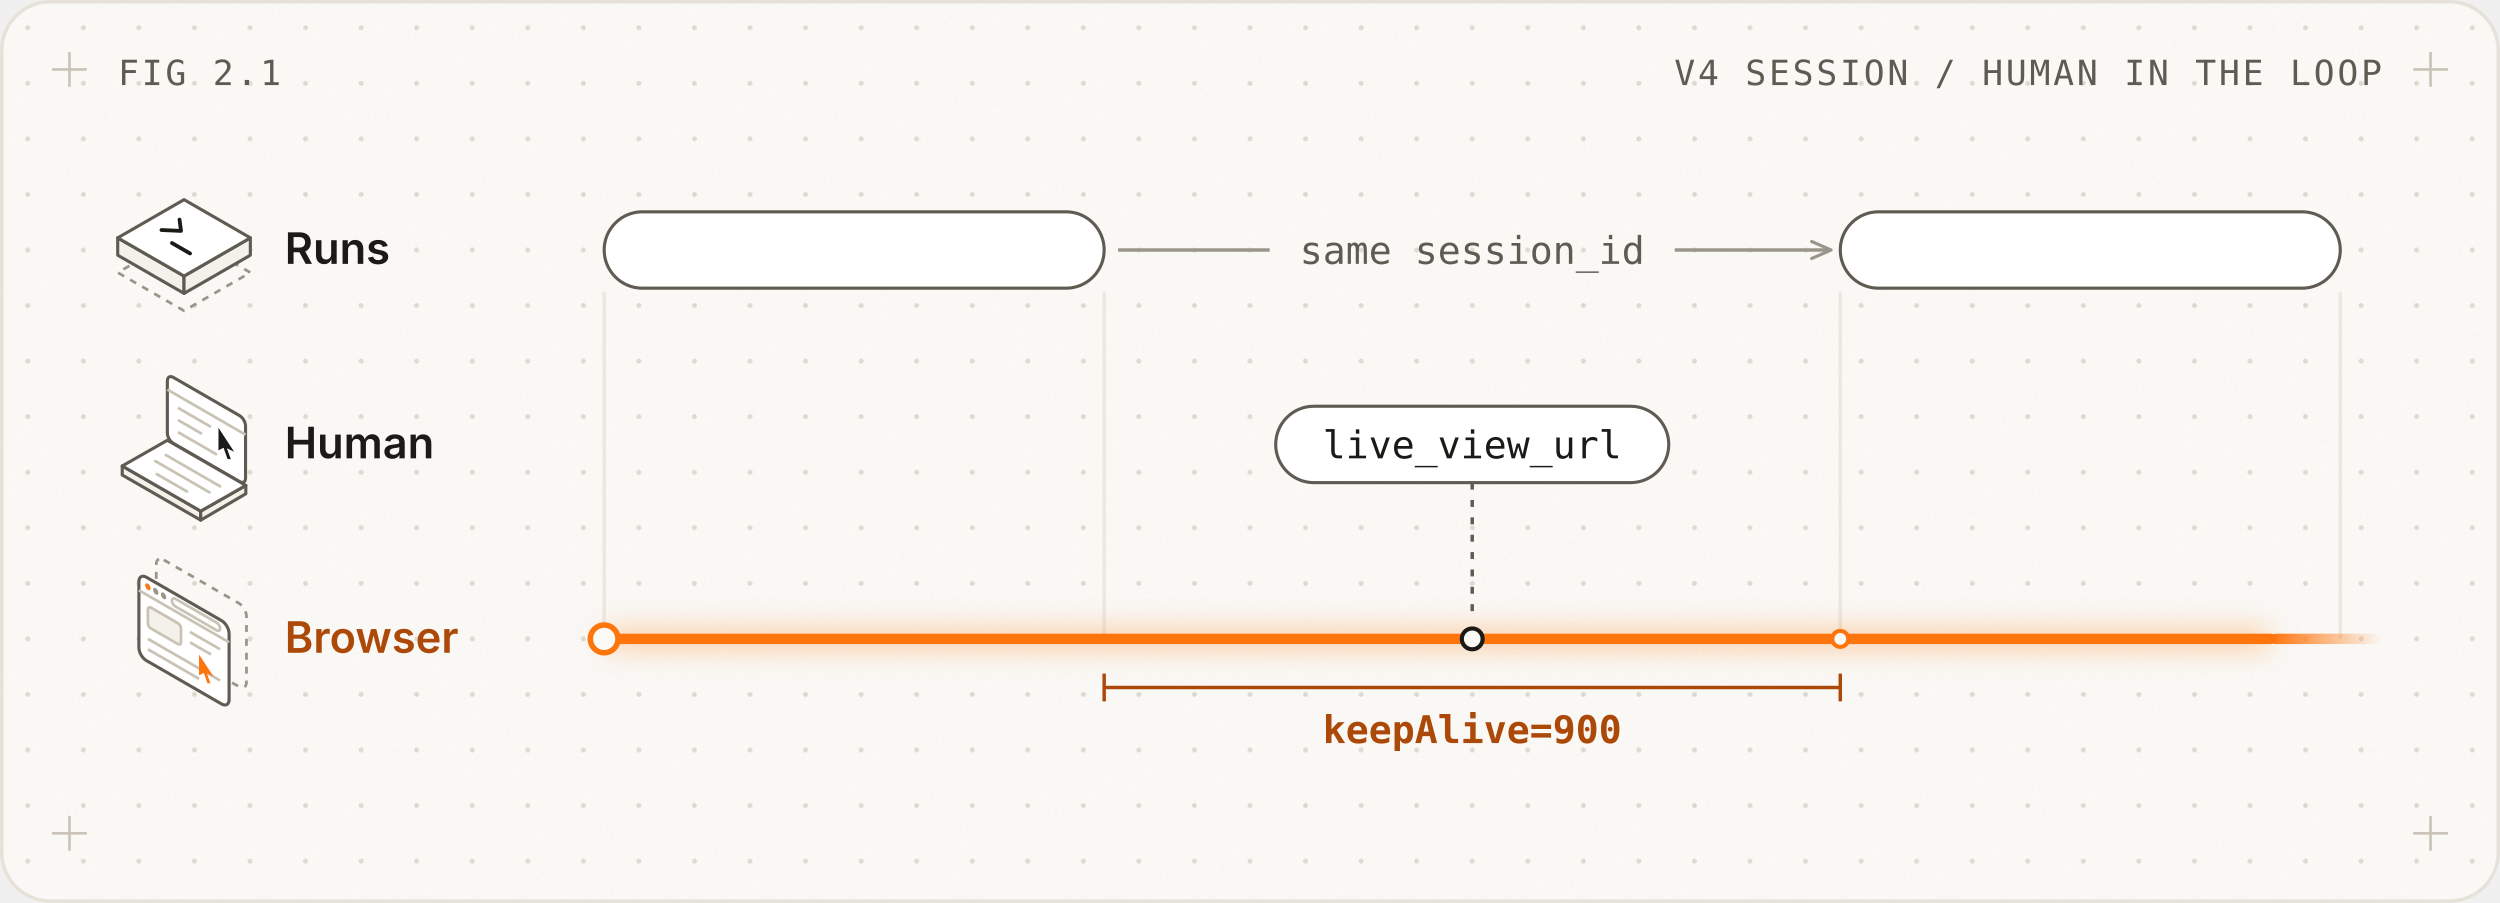
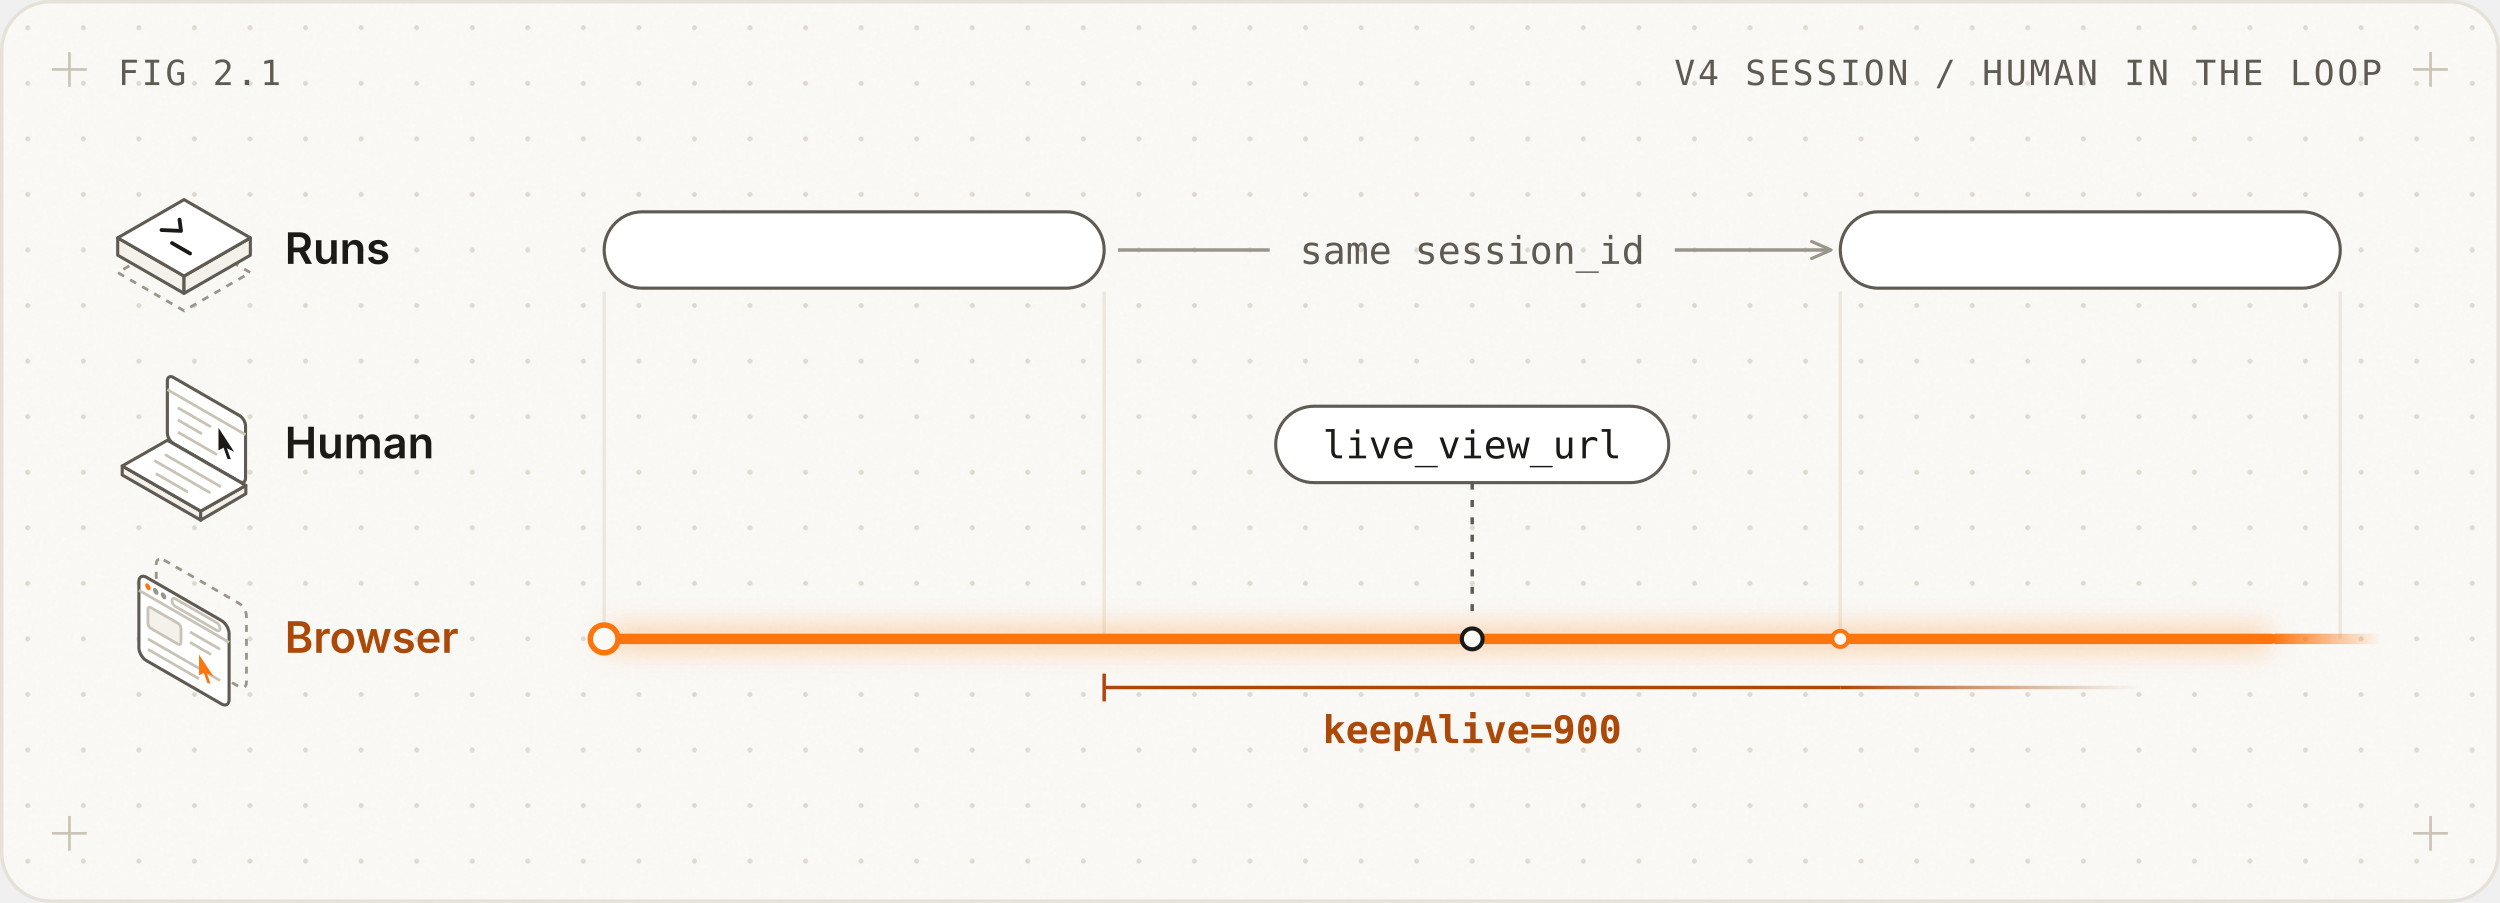
<svg xmlns="http://www.w3.org/2000/svg" viewBox="0 0 720 260" width="720" height="260" role="img" aria-labelledby="t d" fill="none">
  <style>.s{font-family:Geist, Inter, -apple-system, BlinkMacSystemFont, 'Segoe UI', Helvetica, Arial, sans-serif}.m{font-family:'Geist Mono', ui-monospace, SFMono-Regular, Menlo, monospace}text{font-kerning:normal}@keyframes cur{0%,100%{transform:translate(0,0)}35%{transform:translate(-6px,-4px)}70%{transform:translate(-11px,1px)}}@media (prefers-reduced-motion:no-preference){.cur{animation:cur 6s ease-in-out infinite}}</style>
  <defs>
    <pattern id="dots" width="16" height="16" patternUnits="userSpaceOnUse">
      <circle cx="8" cy="8" r="0.7" fill="#DDD8CD" />
    </pattern>
    <filter id="grain" x="0" y="0" width="100%" height="100%">
      <feTurbulence type="fractalNoise" baseFrequency="0.9" numOctaves="2" seed="7" stitchTiles="stitch" />
      <feColorMatrix values="0 0 0 0 0.5  0 0 0 0 0.5  0 0 0 0 0.5  0 0 0 0.05 0" />
    </filter>
    <clipPath id="card">
      <rect x="0.5" y="0.5" width="719" height="259" rx="14" />
    </clipPath>
    <marker id="ah3" viewBox="0 0 10 10" refX="8.5" refY="5" markerWidth="7" markerHeight="7" orient="auto">
      <path d="M1 1.5 L9 5 L1 8.5" stroke="#9A958A" stroke-width="1.3" fill="none" stroke-linecap="round" stroke-linejoin="round" />
    </marker>
    <linearGradient id="fade" x1="0" x2="1">
      <stop offset="0" stop-color="#FE750E" />
      <stop offset="1" stop-color="#FE750E" stop-opacity="0" />
+     </linearGradient>
+     <linearGradient id="fadeo" x1="0" x2="1">
+       <stop offset="0" stop-color="#AC4808" />
+       <stop offset="1" stop-color="#AC4808" stop-opacity="0" />
    </linearGradient>
    <filter id="glow" filterUnits="userSpaceOnUse" x="0" y="0" width="720" height="260">
      <feGaussianBlur stdDeviation="4" />
    </filter>
  </defs>
  <rect x="0.5" y="0.5" width="719" height="259" rx="14" fill="#FBFAF7" />
  <g clip-path="url(#card)">
    <rect width="720" height="260" fill="url(#dots)" />
    <rect width="720" height="260" filter="url(#grain)" />
  </g>
  <rect x="0.5" y="0.5" width="719" height="259" rx="14" fill="none" stroke="#E6E2D9" />
  <path d="M15 20h10M20 15v10" stroke="#C9C3B6" stroke-width="0.75" />
  <path d="M695 20h10M700 15v10" stroke="#C9C3B6" stroke-width="0.75" />
  <path d="M15 240h10M20 235v10" stroke="#C9C3B6" stroke-width="0.75" />
  <path d="M695 240h10M700 235v10" stroke="#C9C3B6" stroke-width="0.75" />
  <text x="34.0" y="24.5" font-size="10" fill="#5F5B53" letter-spacing="0.08em" class="m">FIG 2.1</text>
  <text x="686.0" y="24.5" font-size="10" fill="#5F5B53" text-anchor="end" letter-spacing="0.08em" class="m">V4 SESSION / HUMAN IN THE LOOP</text>
  <polygon points="53.0,67.5 72.1,78.5 53.0,89.5 33.9,78.5" stroke="#9A958A" stroke-width="0.8" stroke-dasharray="2 2" />
  <polygon points="33.9,68.5 53.0,79.5 53.0,84.5 33.9,73.5" fill="#F4F1EA" stroke="#5F5B53" stroke-width="0.9" stroke-linejoin="round" />
  <polygon points="72.1,68.5 53.0,79.5 53.0,84.5 72.1,73.5" fill="#F4F1EA" stroke="#5F5B53" stroke-width="0.9" stroke-linejoin="round" />
  <polygon points="53.0,57.5 72.1,68.5 53.0,79.5 33.9,68.5" fill="#FFFFFF" stroke="#5F5B53" stroke-width="0.9" stroke-linejoin="round" />
  <g transform="matrix(0.866,0.5,-0.866,0.5,53.0,57.5)">
    <path d="M5 6.5l3.5 3l-3.5 3M10.5 14.5h6" stroke="#1B1A17" stroke-width="1.1" stroke-linecap="round" stroke-linejoin="round" vector-effect="non-scaling-stroke" />
  </g>
  <g transform="matrix(0.866,0.5,0,1,48.2,129.2)">
    <rect x="0" y="-21.5" width="26" height="19" rx="2" fill="#FFFFFF" stroke="#5F5B53" stroke-width="0.9" vector-effect="non-scaling-stroke" />
    <path d="M0 -17.0H26" stroke="#C9C3B6" stroke-width="0.8" vector-effect="non-scaling-stroke" />
    <path d="M3.5 -13.5h11M3.5 -10.0h8M3.5 -6.5h13" stroke="#C9C3B6" stroke-width="0.8" vector-effect="non-scaling-stroke" />
    <g class="cur">
      <path d="M17 -14.5l0 6.5l1.7 -1.6l1.3 2.6l1.1 -.5l-1.3 -2.5l2.4 -.2z" fill="#1B1A17" />
    </g>
  </g>
  <polygon points="35.2,134.2 57.8,147.2 57.8,149.8 35.2,136.8" fill="#F4F1EA" stroke="#5F5B53" stroke-width="0.9" stroke-linejoin="round" />
  <polygon points="70.8,139.8 57.8,147.2 57.8,149.8 70.8,142.2" fill="#F4F1EA" stroke="#5F5B53" stroke-width="0.9" stroke-linejoin="round" />
  <polygon points="48.2,126.8 70.8,139.8 57.8,147.2 35.2,134.2" fill="#FFFFFF" stroke="#5F5B53" stroke-width="0.9" stroke-linejoin="round" />
  <g transform="matrix(0.866,0.5,-0.866,0.5,48.2,126.8)">
    <path d="M4 4.5h18M4 8h18M8 11.5h10" stroke="#C9C3B6" stroke-width="0.8" stroke-linecap="round" vector-effect="non-scaling-stroke" />
  </g>
  <g transform="matrix(0.866,0.5,0,1,45.0,184.0)">
    <rect x="0" y="-24" width="30" height="24" rx="2.5" stroke="#9A958A" stroke-width="0.8" stroke-dasharray="2 2" vector-effect="non-scaling-stroke" />
  </g>
  <g transform="matrix(0.866,0.5,0,1,40.0,189.0)">
    <rect x="0" y="-24" width="30" height="24" rx="2.5" fill="#FFFFFF" stroke="#5F5B53" stroke-width="0.9" vector-effect="non-scaling-stroke" />
    <path d="M0 -19H30" stroke="#C9C3B6" stroke-width="0.8" vector-effect="non-scaling-stroke" />
    <circle cx="3" cy="-21.5" r="0.9" fill="#FE750E" />
    <circle cx="5.6" cy="-21.5" r="0.9" fill="#9A958A" />
    <circle cx="8.2" cy="-21.5" r="0.9" fill="#9A958A" />
    <rect x="11" y="-22.6" width="16" height="2.2" rx="1.1" stroke="#C9C3B6" stroke-width="0.8" vector-effect="non-scaling-stroke" />
    <rect x="3" y="-16" width="11" height="6" rx="1" fill="#F4F1EA" stroke="#C9C3B6" stroke-width="0.8" vector-effect="non-scaling-stroke" />
    <path d="M17 -15.5h10M17 -12.5h7M3 -6.5h24M3 -3.5h17" stroke="#C9C3B6" stroke-width="0.8" vector-effect="non-scaling-stroke" />
    <path d="M20 -10.5l0 6l1.6 -1.5l1.2 2.4l1 -.5l-1.2 -2.3l2.2 -.2z" fill="#FE750E" />
  </g>
  <text x="82.0" y="76.0" font-size="12.5" fill="#1B1A17" font-weight="600" class="s">Runs</text>
  <text x="82.0" y="132.0" font-size="12.5" fill="#1B1A17" font-weight="600" class="s">Human</text>
  <text x="82.0" y="188.0" font-size="12.5" fill="#AC4808" font-weight="600" class="s">Browser</text>
  <line x1="174" y1="84" x2="174" y2="184" stroke="#ECE8DF" stroke-width="1" />
  <line x1="318" y1="84" x2="318" y2="184" stroke="#ECE8DF" stroke-width="1" />
  <line x1="530" y1="84" x2="530" y2="184" stroke="#ECE8DF" stroke-width="1" />
  <line x1="674" y1="84" x2="674" y2="184" stroke="#ECE8DF" stroke-width="1" />
  <rect x="174" y="61" width="144" height="22" rx="11" fill="#FFFFFF" stroke="#5F5B53" stroke-width="0.9" />
  <rect x="530" y="61" width="144" height="22" rx="11" fill="#FFFFFF" stroke="#5F5B53" stroke-width="0.9" />
  <path d="M322 72H365.675M482.325 72H527" stroke="#9A958A" stroke-width="1" marker-end="url(#ah3)" />
  <text x="424.0" y="76.0" font-size="11" fill="#5F5B53" text-anchor="middle" class="m">same session_id</text>
  <rect x="367.4" y="117" width="113.2" height="22" rx="11" fill="#FFFFFF" stroke="#5F5B53" stroke-width="0.9" />
  <text x="424.0" y="132.0" font-size="11" fill="#1B1A17" text-anchor="middle" class="m">live_view_url</text>
  <line x1="424.0" y1="139" x2="424.0" y2="178" stroke="#5F5B53" stroke-width="1" stroke-dasharray="2 3" />
  <rect x="174" y="181" width="480" height="6" rx="3" fill="#FE750E" fill-opacity="0.35" filter="url(#glow)" />
  <line x1="174" y1="184" x2="654" y2="184" stroke="#FE750E" stroke-width="3" stroke-linecap="round" />
  <rect x="654" y="182.5" width="32" height="3" rx="1.5" fill="url(#fade)" />
  <circle cx="174" cy="184" r="4" fill="#FBFAF7" stroke="#FE750E" stroke-width="1.6" />
  <circle cx="530" cy="184" r="2.3" fill="#FBFAF7" stroke="#FE750E" stroke-width="1.2" />
  <circle cx="424.0" cy="184" r="3" fill="#FBFAF7" stroke="#1B1A17" stroke-width="1.2" />
-   <path d="M318 194v8M530 194v8M318 198H530" stroke="#AC4808" stroke-width="1" />
+   <path d="M318 194v8M318 198H530" stroke="#AC4808" stroke-width="1" />
+   <rect x="530" y="197.5" width="86.4" height="1" fill="url(#fadeo)" />
  <text x="424.0" y="214.0" font-size="11" fill="#AC4808" font-weight="600" text-anchor="middle" class="m">keepAlive=900</text>
</svg>
